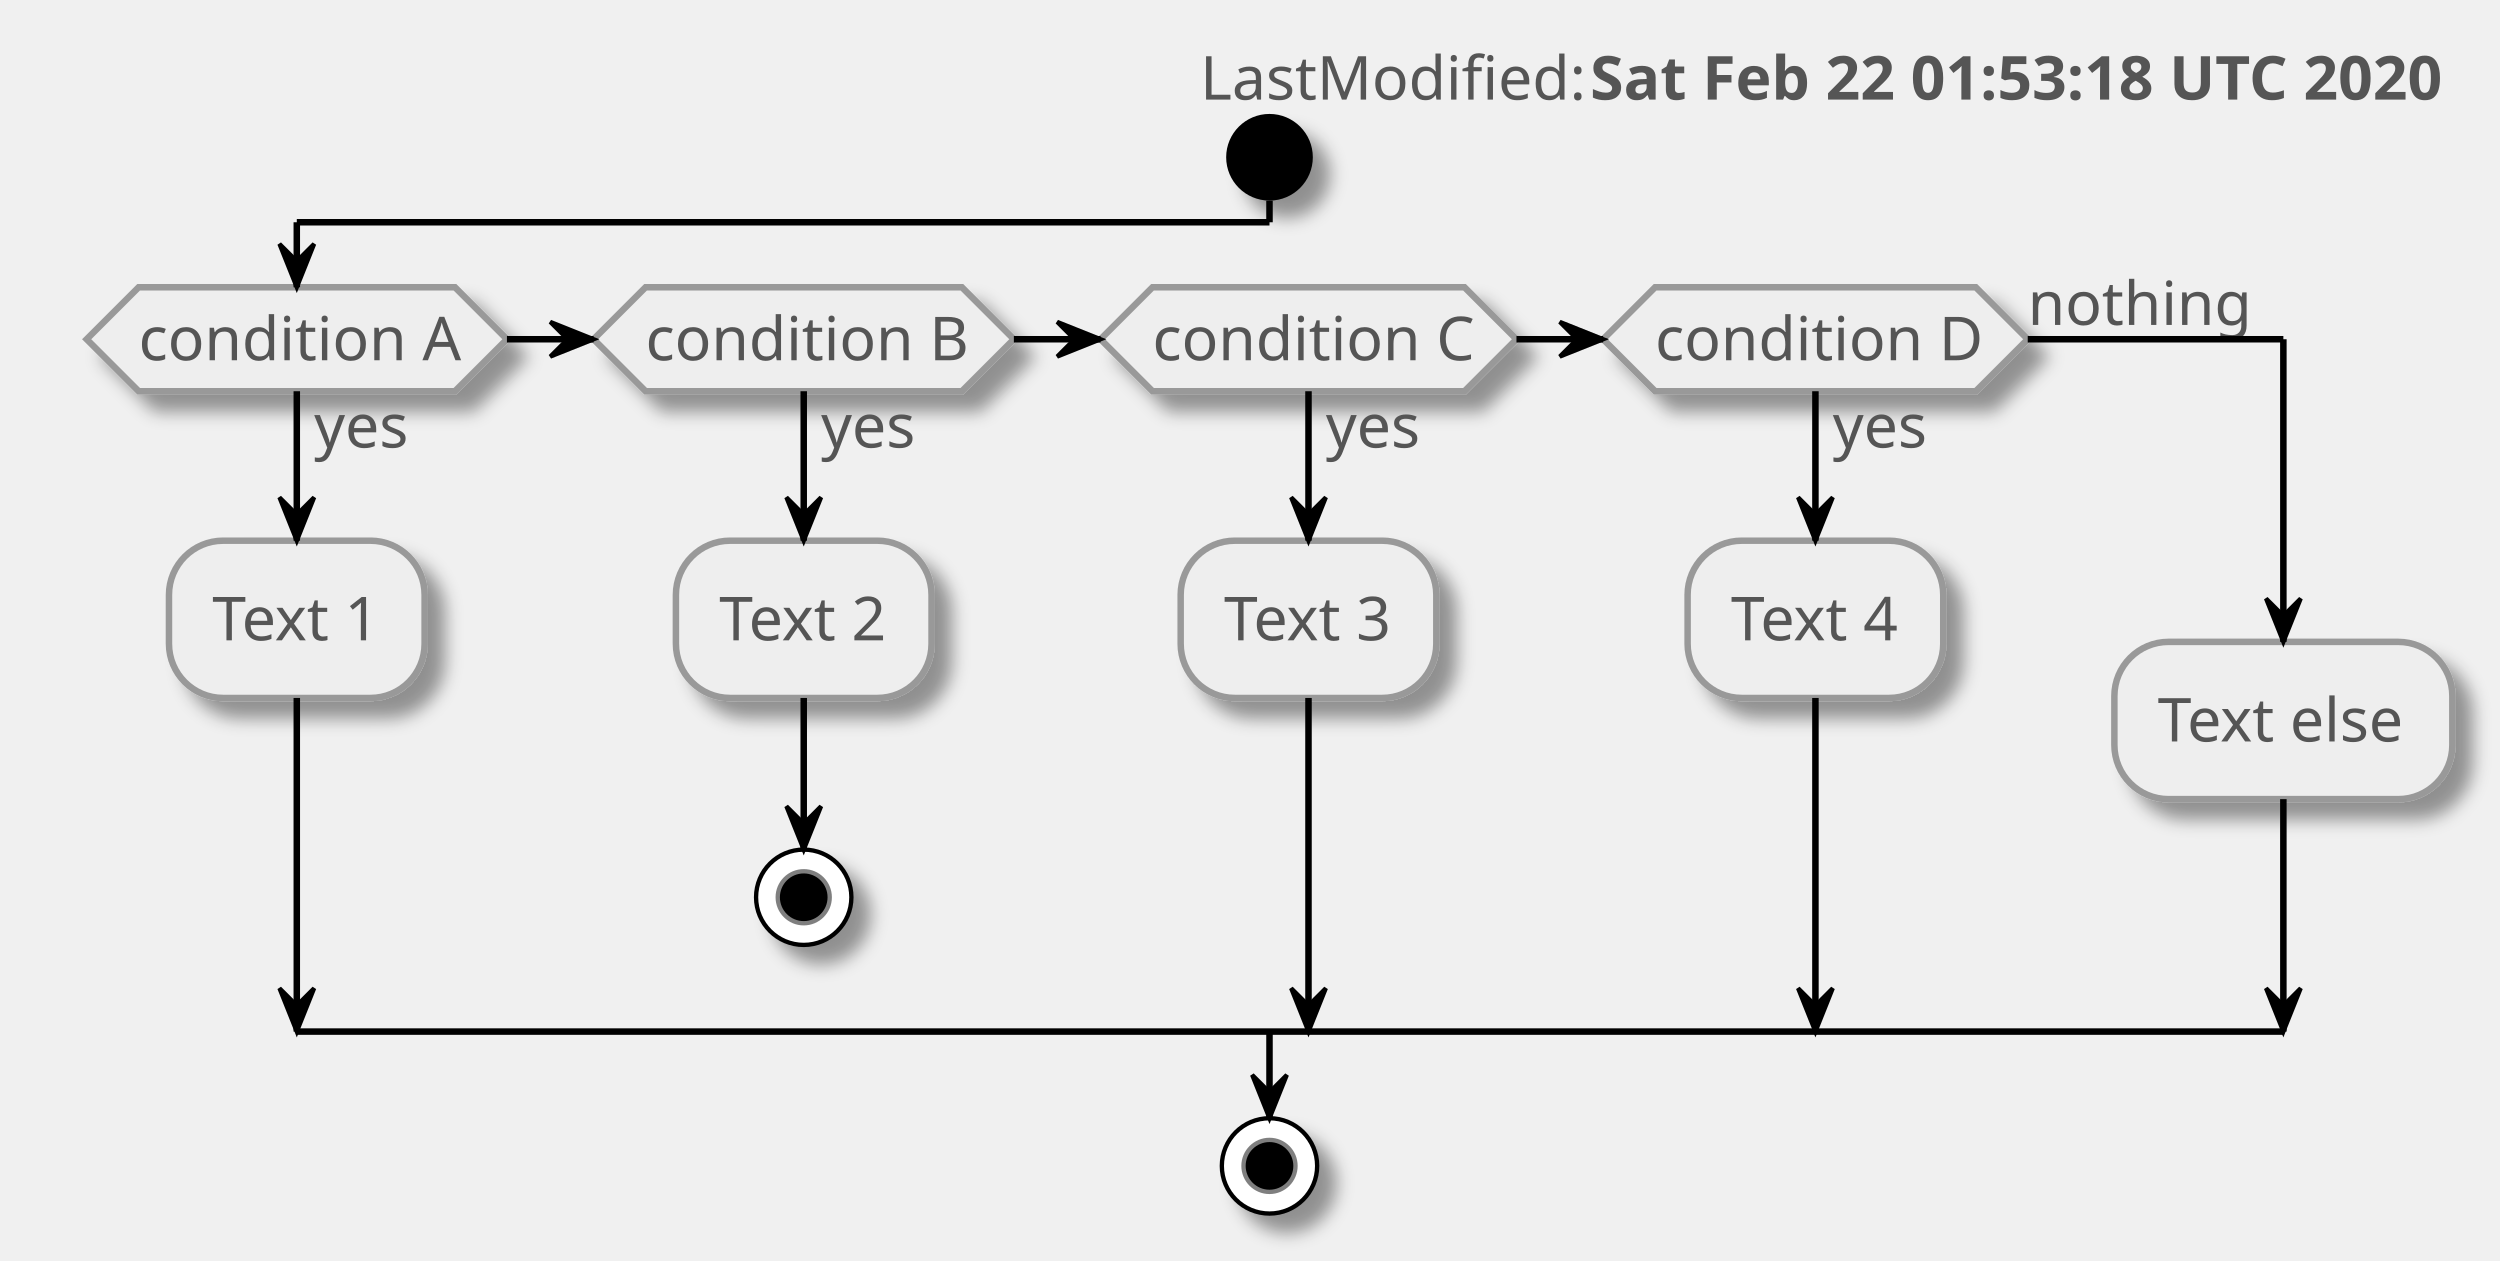
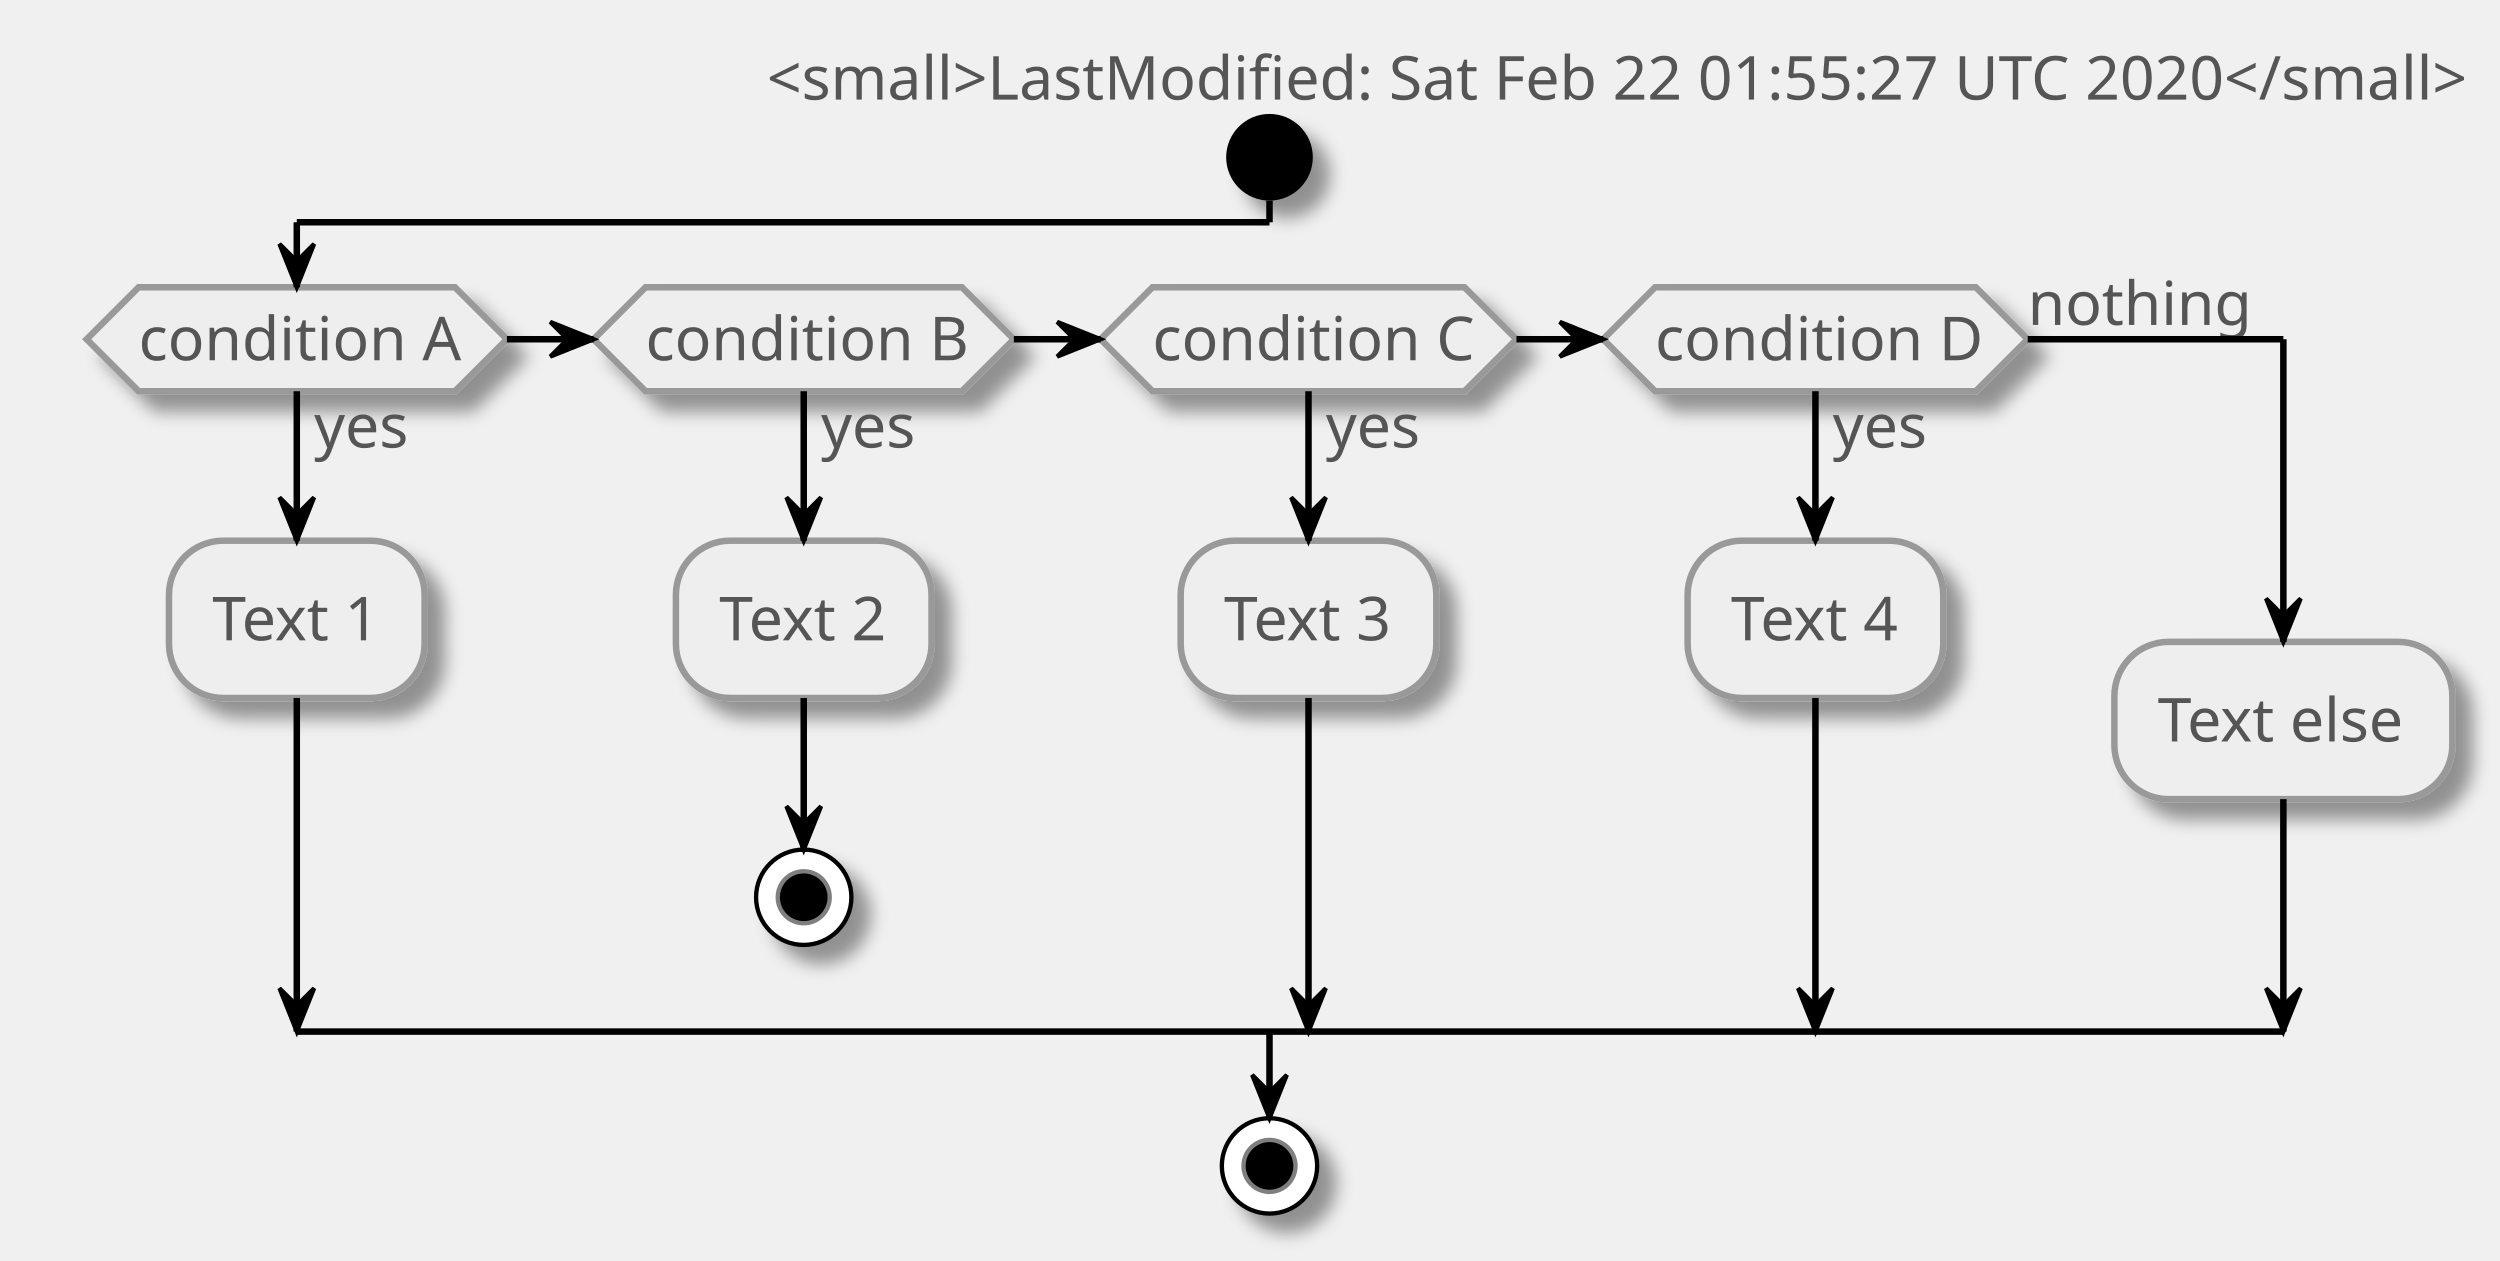
<svg xmlns="http://www.w3.org/2000/svg" contentScriptType="application/ecmascript" contentStyleType="text/css" height="291px" preserveAspectRatio="none" style="width:577px;height:291px;" version="1.1" viewBox="0 0 577 291" width="577px" zoomAndPan="magnify">
  <defs>
-     <filter height="300%" id="f1hwwtla57xbvx" width="300%" x="-1" y="-1">
+     <filter height="300%" id="f13gmhsb9eddyp" width="300%" x="-1" y="-1">
      <feGaussianBlur result="blurOut" stdDeviation="2.0" />
      <feColorMatrix in="blurOut" result="blurOut2" type="matrix" values="0 0 0 0 0 0 0 0 0 0 0 0 0 0 0 0 0 0 .4 0" />
      <feOffset dx="4.0" dy="4.0" in="blurOut2" result="blurOut3" />
      <feBlend in="SourceGraphic" in2="blurOut3" mode="normal" />
    </filter>
  </defs>
  <g>
-     <text fill="#555555" font-family="sans-serif" font-size="14" lengthAdjust="spacingAndGlyphs" textLength="86" x="277" y="22.995">LastModified:</text>
-     <text fill="#555555" font-family="sans-serif" font-size="14" font-weight="bold" lengthAdjust="spacingAndGlyphs" textLength="198" x="367" y="22.995">Sat Feb 22 01:53:18 UTC 2020</text>
-     <ellipse cx="293" cy="36.297" fill="#000000" filter="url(#f1hwwtla57xbvx)" rx="10" ry="10" style="stroke: none; stroke-width: 1.0;" />
-     <polygon fill="#EEEEEE" filter="url(#f1hwwtla57xbvx)" points="32,66.297,105,66.297,117,78.297,105,90.297,32,90.297,20,78.297,32,66.297" style="stroke: #999999; stroke-width: 1.5;" />
+     <text fill="#555555" font-family="sans-serif" font-size="14" lengthAdjust="spacingAndGlyphs" textLength="388" x="177" y="22.995">&lt;small&gt;LastModified: Sat Feb 22 01:55:27 UTC 2020&lt;/small&gt;</text>
+     <ellipse cx="293" cy="36.297" fill="#000000" filter="url(#f13gmhsb9eddyp)" rx="10" ry="10" style="stroke: none; stroke-width: 1.0;" />
+     <polygon fill="#EEEEEE" filter="url(#f13gmhsb9eddyp)" points="32,66.297,105,66.297,117,78.297,105,90.297,32,90.297,20,78.297,32,66.297" style="stroke: #999999; stroke-width: 1.5;" />
    <text fill="#555555" font-family="sans-serif" font-size="14" lengthAdjust="spacingAndGlyphs" textLength="22" x="72.5" y="103.292">yes</text>
    <text fill="#555555" font-family="sans-serif" font-size="14" lengthAdjust="spacingAndGlyphs" textLength="73" x="32" y="83.144">condition A</text>
-     <rect fill="#EEEEEE" filter="url(#f1hwwtla57xbvx)" height="36.297" rx="12.5" ry="12.5" style="stroke: #999999; stroke-width: 1.5;" width="59" x="39" y="124.792" />
+     <rect fill="#EEEEEE" filter="url(#f13gmhsb9eddyp)" height="36.297" rx="12.5" ry="12.5" style="stroke: #999999; stroke-width: 1.5;" width="59" x="39" y="124.792" />
    <text fill="#555555" font-family="sans-serif" font-size="14" lengthAdjust="spacingAndGlyphs" textLength="39" x="49" y="147.787">Text 1</text>
-     <polygon fill="#EEEEEE" filter="url(#f1hwwtla57xbvx)" points="149,66.297,222,66.297,234,78.297,222,90.297,149,90.297,137,78.297,149,66.297" style="stroke: #999999; stroke-width: 1.5;" />
+     <polygon fill="#EEEEEE" filter="url(#f13gmhsb9eddyp)" points="149,66.297,222,66.297,234,78.297,222,90.297,149,90.297,137,78.297,149,66.297" style="stroke: #999999; stroke-width: 1.5;" />
    <text fill="#555555" font-family="sans-serif" font-size="14" lengthAdjust="spacingAndGlyphs" textLength="22" x="189.5" y="103.292">yes</text>
    <text fill="#555555" font-family="sans-serif" font-size="14" lengthAdjust="spacingAndGlyphs" textLength="73" x="149" y="83.144">condition B</text>
-     <rect fill="#EEEEEE" filter="url(#f1hwwtla57xbvx)" height="36.297" rx="12.5" ry="12.5" style="stroke: #999999; stroke-width: 1.5;" width="59" x="156" y="124.792" />
+     <rect fill="#EEEEEE" filter="url(#f13gmhsb9eddyp)" height="36.297" rx="12.5" ry="12.5" style="stroke: #999999; stroke-width: 1.5;" width="59" x="156" y="124.792" />
    <text fill="#555555" font-family="sans-serif" font-size="14" lengthAdjust="spacingAndGlyphs" textLength="39" x="166" y="147.787">Text 2</text>
-     <ellipse cx="185.5" cy="207.089" fill="#FFFFFF" filter="url(#f1hwwtla57xbvx)" rx="11" ry="11" style="stroke: #000000; stroke-width: 1.0;" />
+     <ellipse cx="185.5" cy="207.089" fill="#FFFFFF" filter="url(#f13gmhsb9eddyp)" rx="11" ry="11" style="stroke: #000000; stroke-width: 1.0;" />
    <ellipse cx="185.5" cy="207.089" fill="#000000" rx="6" ry="6" style="stroke: #7F7F7F; stroke-width: 1.0;" />
-     <polygon fill="#EEEEEE" filter="url(#f1hwwtla57xbvx)" points="266,66.297,338,66.297,350,78.297,338,90.297,266,90.297,254,78.297,266,66.297" style="stroke: #999999; stroke-width: 1.5;" />
+     <polygon fill="#EEEEEE" filter="url(#f13gmhsb9eddyp)" points="266,66.297,338,66.297,350,78.297,338,90.297,266,90.297,254,78.297,266,66.297" style="stroke: #999999; stroke-width: 1.5;" />
    <text fill="#555555" font-family="sans-serif" font-size="14" lengthAdjust="spacingAndGlyphs" textLength="22" x="306" y="103.292">yes</text>
    <text fill="#555555" font-family="sans-serif" font-size="14" lengthAdjust="spacingAndGlyphs" textLength="72" x="266" y="83.144">condition C</text>
-     <rect fill="#EEEEEE" filter="url(#f1hwwtla57xbvx)" height="36.297" rx="12.5" ry="12.5" style="stroke: #999999; stroke-width: 1.5;" width="59" x="272.5" y="124.792" />
+     <rect fill="#EEEEEE" filter="url(#f13gmhsb9eddyp)" height="36.297" rx="12.5" ry="12.5" style="stroke: #999999; stroke-width: 1.5;" width="59" x="272.5" y="124.792" />
    <text fill="#555555" font-family="sans-serif" font-size="14" lengthAdjust="spacingAndGlyphs" textLength="39" x="282.5" y="147.787">Text 3</text>
-     <polygon fill="#EEEEEE" filter="url(#f1hwwtla57xbvx)" points="382,66.297,456,66.297,468,78.297,456,90.297,382,90.297,370,78.297,382,66.297" style="stroke: #999999; stroke-width: 1.5;" />
+     <polygon fill="#EEEEEE" filter="url(#f13gmhsb9eddyp)" points="382,66.297,456,66.297,468,78.297,456,90.297,382,90.297,370,78.297,382,66.297" style="stroke: #999999; stroke-width: 1.5;" />
    <text fill="#555555" font-family="sans-serif" font-size="14" lengthAdjust="spacingAndGlyphs" textLength="22" x="423" y="103.292">yes</text>
    <text fill="#555555" font-family="sans-serif" font-size="14" lengthAdjust="spacingAndGlyphs" textLength="74" x="382" y="83.144">condition D</text>
    <text fill="#555555" font-family="sans-serif" font-size="14" lengthAdjust="spacingAndGlyphs" textLength="48" x="468" y="74.995">nothing</text>
-     <rect fill="#EEEEEE" filter="url(#f1hwwtla57xbvx)" height="36.297" rx="12.5" ry="12.5" style="stroke: #999999; stroke-width: 1.5;" width="59" x="389.5" y="124.792" />
+     <rect fill="#EEEEEE" filter="url(#f13gmhsb9eddyp)" height="36.297" rx="12.5" ry="12.5" style="stroke: #999999; stroke-width: 1.5;" width="59" x="389.5" y="124.792" />
    <text fill="#555555" font-family="sans-serif" font-size="14" lengthAdjust="spacingAndGlyphs" textLength="39" x="399.5" y="147.787">Text 4</text>
-     <rect fill="#EEEEEE" filter="url(#f1hwwtla57xbvx)" height="36.297" rx="12.5" ry="12.5" style="stroke: #999999; stroke-width: 1.5;" width="78" x="488" y="148.144" />
+     <rect fill="#EEEEEE" filter="url(#f13gmhsb9eddyp)" height="36.297" rx="12.5" ry="12.5" style="stroke: #999999; stroke-width: 1.5;" width="78" x="488" y="148.144" />
    <text fill="#555555" font-family="sans-serif" font-size="14" lengthAdjust="spacingAndGlyphs" textLength="58" x="498" y="171.139">Text else</text>
-     <ellipse cx="293" cy="269.089" fill="#FFFFFF" filter="url(#f1hwwtla57xbvx)" rx="11" ry="11" style="stroke: #000000; stroke-width: 1.0;" />
+     <ellipse cx="293" cy="269.089" fill="#FFFFFF" filter="url(#f13gmhsb9eddyp)" rx="11" ry="11" style="stroke: #000000; stroke-width: 1.0;" />
    <ellipse cx="293" cy="269.089" fill="#000000" rx="6" ry="6" style="stroke: #7F7F7F; stroke-width: 1.0;" />
    <line style="stroke: #000000; stroke-width: 1.5;" x1="185.5" x2="185.5" y1="161.089" y2="196.089" />
    <polygon fill="#000000" points="181.5,186.089,185.5,196.089,189.5,186.089,185.5,190.089" style="stroke: #000000; stroke-width: 1.0;" />
    <line style="stroke: #000000; stroke-width: 1.5;" x1="68.5" x2="68.5" y1="90.297" y2="124.792" />
    <polygon fill="#000000" points="64.5,114.792,68.5,124.792,72.5,114.792,68.5,118.792" style="stroke: #000000; stroke-width: 1.0;" />
    <line style="stroke: #000000; stroke-width: 1.5;" x1="68.5" x2="68.5" y1="161.089" y2="238.089" />
    <polygon fill="#000000" points="64.5,228.089,68.5,238.089,72.5,228.089,68.5,232.089" style="stroke: #000000; stroke-width: 1.0;" />
    <line style="stroke: #000000; stroke-width: 1.5;" x1="185.5" x2="185.5" y1="90.297" y2="124.792" />
    <polygon fill="#000000" points="181.5,114.792,185.5,124.792,189.5,114.792,185.5,118.792" style="stroke: #000000; stroke-width: 1.0;" />
    <line style="stroke: #000000; stroke-width: 1.5;" x1="302" x2="302" y1="90.297" y2="124.792" />
    <polygon fill="#000000" points="298,114.792,302,124.792,306,114.792,302,118.792" style="stroke: #000000; stroke-width: 1.0;" />
    <line style="stroke: #000000; stroke-width: 1.5;" x1="302" x2="302" y1="161.089" y2="238.089" />
    <polygon fill="#000000" points="298,228.089,302,238.089,306,228.089,302,232.089" style="stroke: #000000; stroke-width: 1.0;" />
    <line style="stroke: #000000; stroke-width: 1.5;" x1="419" x2="419" y1="90.297" y2="124.792" />
    <polygon fill="#000000" points="415,114.792,419,124.792,423,114.792,419,118.792" style="stroke: #000000; stroke-width: 1.0;" />
    <line style="stroke: #000000; stroke-width: 1.5;" x1="419" x2="419" y1="161.089" y2="238.089" />
    <polygon fill="#000000" points="415,228.089,419,238.089,423,228.089,419,232.089" style="stroke: #000000; stroke-width: 1.0;" />
    <line style="stroke: #000000; stroke-width: 1.5;" x1="117" x2="137" y1="78.297" y2="78.297" />
    <polygon fill="#000000" points="127,74.297,137,78.297,127,82.297,131,78.297" style="stroke: #000000; stroke-width: 1.0;" />
    <line style="stroke: #000000; stroke-width: 1.5;" x1="234" x2="254" y1="78.297" y2="78.297" />
    <polygon fill="#000000" points="244,74.297,254,78.297,244,82.297,248,78.297" style="stroke: #000000; stroke-width: 1.0;" />
    <line style="stroke: #000000; stroke-width: 1.5;" x1="350" x2="370" y1="78.297" y2="78.297" />
    <polygon fill="#000000" points="360,74.297,370,78.297,360,82.297,364,78.297" style="stroke: #000000; stroke-width: 1.0;" />
    <line style="stroke: #000000; stroke-width: 1.5;" x1="293" x2="293" y1="46.297" y2="51.297" />
    <line style="stroke: #000000; stroke-width: 1.5;" x1="293" x2="68.5" y1="51.297" y2="51.297" />
    <line style="stroke: #000000; stroke-width: 1.5;" x1="68.5" x2="68.5" y1="51.297" y2="66.297" />
    <polygon fill="#000000" points="64.5,56.297,68.5,66.297,72.5,56.297,68.5,60.297" style="stroke: #000000; stroke-width: 1.0;" />
    <line style="stroke: #000000; stroke-width: 1.5;" x1="468" x2="527" y1="78.297" y2="78.297" />
    <line style="stroke: #000000; stroke-width: 1.5;" x1="527" x2="527" y1="78.297" y2="148.144" />
    <polygon fill="#000000" points="523,138.144,527,148.144,531,138.144,527,142.144" style="stroke: #000000; stroke-width: 1.0;" />
    <line style="stroke: #000000; stroke-width: 1.5;" x1="527" x2="527" y1="184.44" y2="238.089" />
    <polygon fill="#000000" points="523,228.089,527,238.089,531,228.089,527,232.089" style="stroke: #000000; stroke-width: 1.0;" />
    <line style="stroke: #000000; stroke-width: 1.5;" x1="68.5" x2="527" y1="238.089" y2="238.089" />
    <line style="stroke: #000000; stroke-width: 1.5;" x1="293" x2="293" y1="238.089" y2="258.089" />
    <polygon fill="#000000" points="289,248.089,293,258.089,297,248.089,293,252.089" style="stroke: #000000; stroke-width: 1.0;" />
  </g>
</svg>
